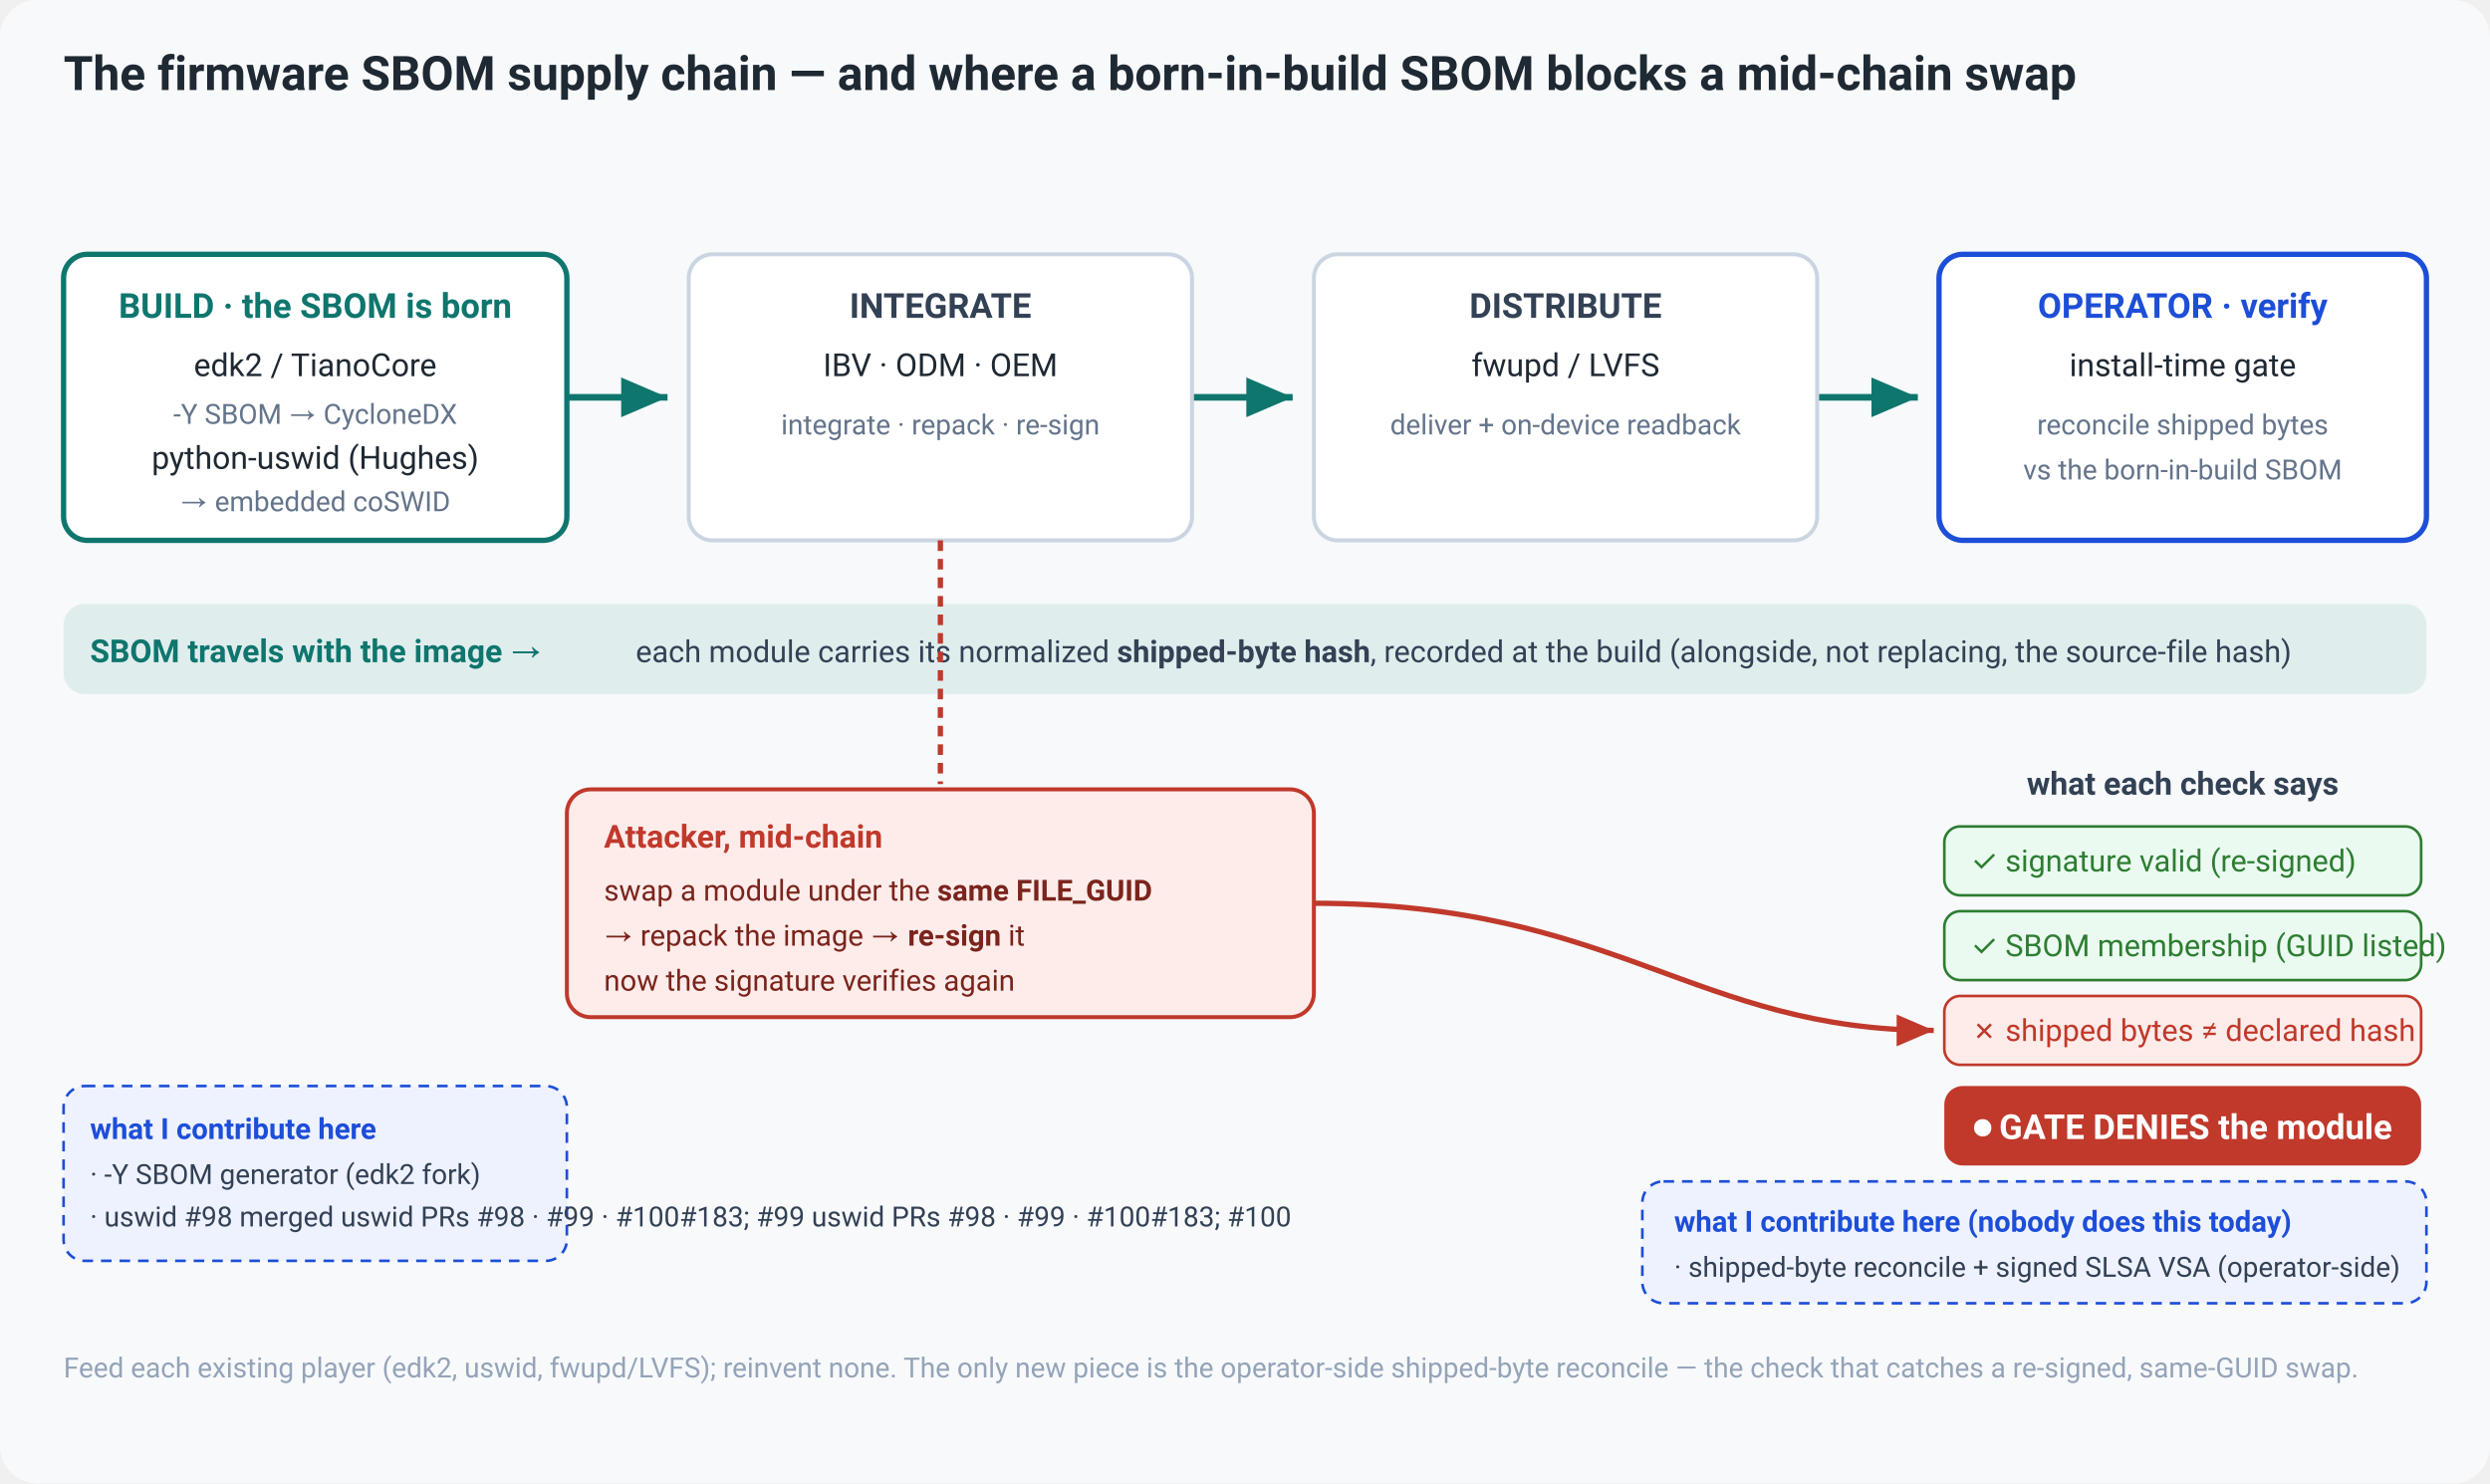
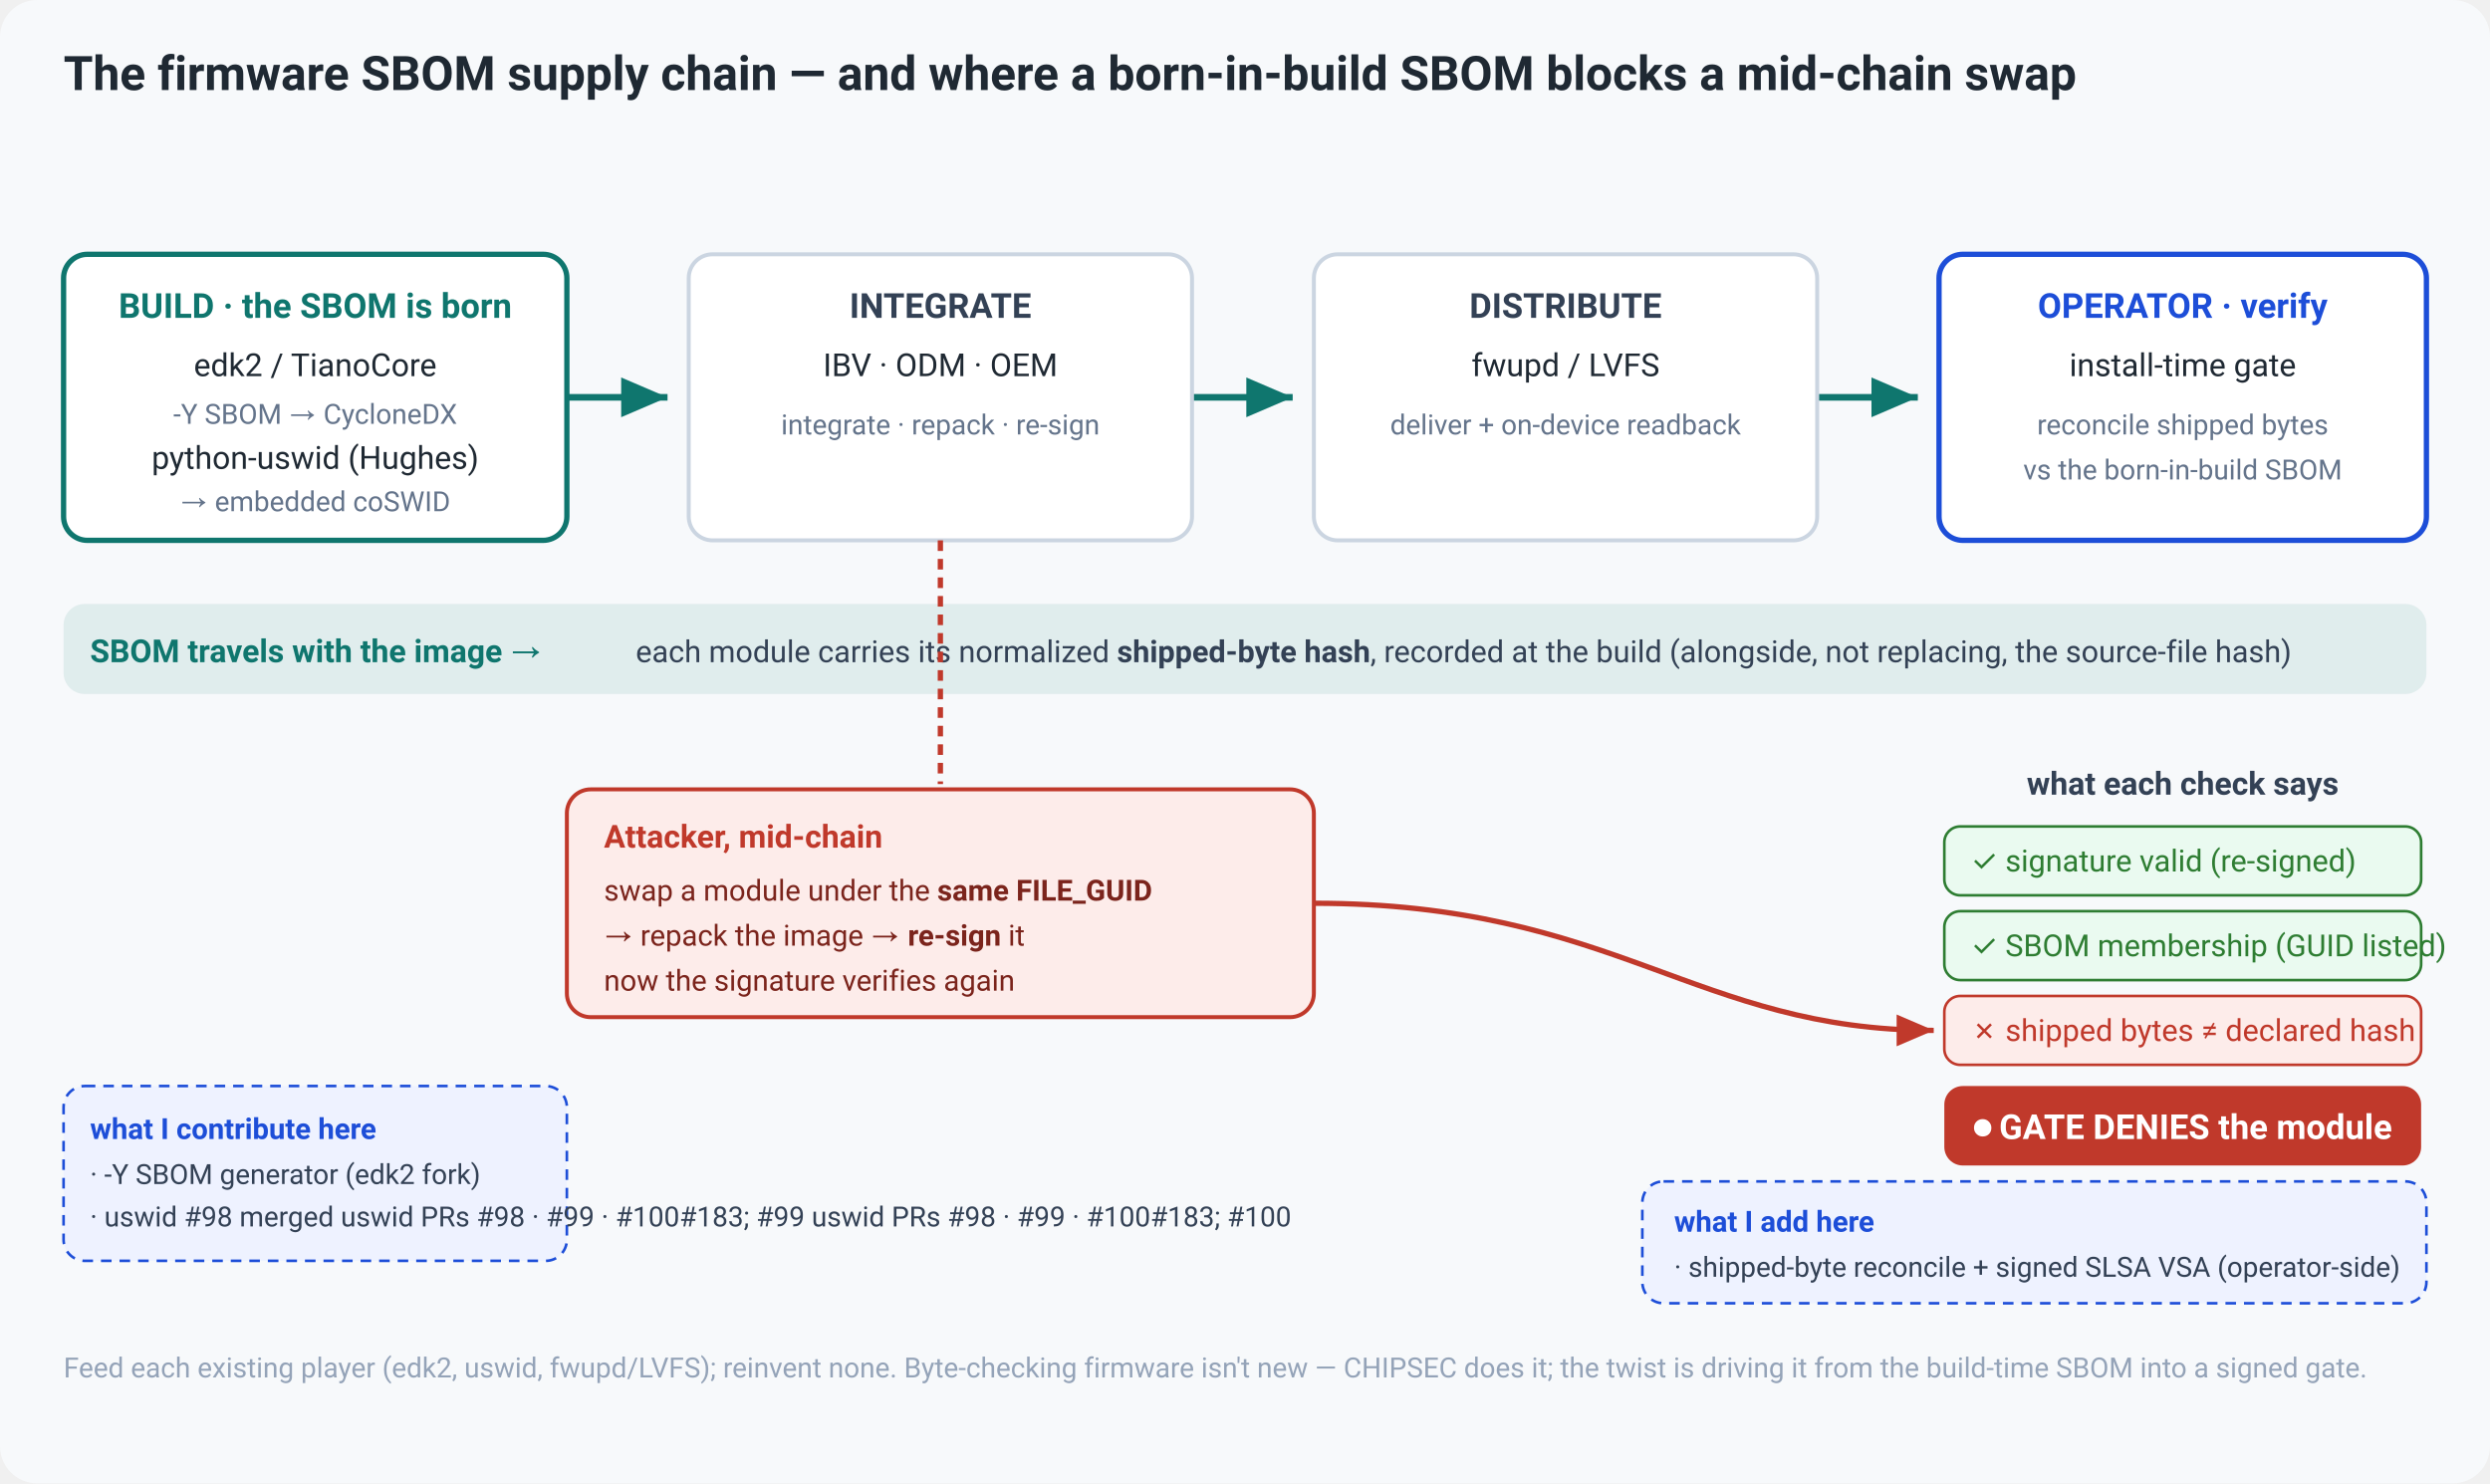
<svg xmlns="http://www.w3.org/2000/svg" viewBox="0 0 940 560" font-family="-apple-system,Segoe UI,Roboto,Helvetica,Arial,sans-serif" role="img" aria-label="The firmware SBOM supply chain and its players. Left to right: the Build stage (edk2 -Y SBOM emits CycloneDX; python-uswid embeds it as coSWID) is where the SBOM is born, carrying a per-module shipped-byte hash. It flows through IBV/ODM/OEM integration, where an attacker can swap a module under the same FILE_GUID, repack, and RE-SIGN — so the signature still verifies and SBOM membership still lists the GUID. It flows through fwupd/LVFS distribution to the operator. At the operator, install-time verify shows signature OK and SBOM membership OK, but the shipped-byte reconcile against the born-in-build hash MISMATCHES, so the gate DENIES the swapped module. Author contributions are badged on the Build stage (the -Y SBOM fork PR and uswid #98 merged, #99, #100) and on the operator verify stage (the shipped-byte reconcile plus signed VSA, which nobody does today).">
  <rect x="0" y="0" width="940" height="560" rx="14" fill="#f7f9fb" />
  <text x="24" y="34" font-size="18" font-weight="700" fill="#1f2933">The firmware SBOM supply chain — and where a born-in-build SBOM blocks a mid-chain swap</text>
  <defs>
    <marker id="ar" markerWidth="10" markerHeight="10" refX="7" refY="3" orient="auto">
      <path d="M0,0 L7,3 L0,6 Z" fill="#0f766e" />
    </marker>
  </defs>
  <line x1="214" y1="150" x2="252" y2="150" stroke="#0f766e" stroke-width="2.5" marker-end="url(#ar)" />
  <line x1="450" y1="150" x2="488" y2="150" stroke="#0f766e" stroke-width="2.5" marker-end="url(#ar)" />
  <line x1="686" y1="150" x2="724" y2="150" stroke="#0f766e" stroke-width="2.5" marker-end="url(#ar)" />
  <rect x="24" y="96" width="190" height="108" rx="9" fill="#ffffff" stroke="#0f766e" stroke-width="2" />
  <text x="119" y="120" text-anchor="middle" font-size="13" font-weight="700" fill="#0f766e">BUILD · the SBOM is born</text>
  <text x="119" y="142" text-anchor="middle" font-size="12" fill="#1f2933">edk2 / TianoCore</text>
  <text x="119" y="160" text-anchor="middle" font-size="10.5" fill="#64748b">-Y SBOM → CycloneDX</text>
  <text x="119" y="177" text-anchor="middle" font-size="12" fill="#1f2933">python-uswid (Hughes)</text>
  <text x="119" y="193" text-anchor="middle" font-size="10.5" fill="#64748b">→ embedded coSWID</text>
  <rect x="260" y="96" width="190" height="108" rx="9" fill="#ffffff" stroke="#cbd5e1" stroke-width="1.5" />
  <text x="355" y="120" text-anchor="middle" font-size="13" font-weight="700" fill="#334155">INTEGRATE</text>
  <text x="355" y="142" text-anchor="middle" font-size="12" fill="#1f2933">IBV · ODM · OEM</text>
  <text x="355" y="164" text-anchor="middle" font-size="10.5" fill="#64748b">integrate · repack · re-sign</text>
  <rect x="496" y="96" width="190" height="108" rx="9" fill="#ffffff" stroke="#cbd5e1" stroke-width="1.5" />
  <text x="591" y="120" text-anchor="middle" font-size="13" font-weight="700" fill="#334155">DISTRIBUTE</text>
  <text x="591" y="142" text-anchor="middle" font-size="12" fill="#1f2933">fwupd / LVFS</text>
  <text x="591" y="164" text-anchor="middle" font-size="10.5" fill="#64748b">deliver + on-device readback</text>
  <rect x="732" y="96" width="184" height="108" rx="9" fill="#ffffff" stroke="#1d4ed8" stroke-width="2" />
  <text x="824" y="120" text-anchor="middle" font-size="13" font-weight="700" fill="#1d4ed8">OPERATOR · verify</text>
  <text x="824" y="142" text-anchor="middle" font-size="12" fill="#1f2933">install-time gate</text>
  <text x="824" y="164" text-anchor="middle" font-size="10.5" fill="#64748b">reconcile shipped bytes</text>
  <text x="824" y="181" text-anchor="middle" font-size="10.5" fill="#64748b">vs the born-in-build SBOM</text>
  <rect x="24" y="228" width="892" height="34" rx="8" fill="#0f766e" opacity="0.10" />
  <text x="34" y="250" font-size="12" font-weight="600" fill="#0f766e">SBOM travels with the image →</text>
  <text x="240" y="250" font-size="11.5" fill="#334155">each module carries its normalized <tspan font-weight="700">shipped-byte hash</tspan>, recorded at the build (alongside, not replacing, the source-file hash)</text>
  <path d="M355 204 L355 296" stroke="#c0392b" stroke-width="2" stroke-dasharray="4 3" />
  <rect x="214" y="298" width="282" height="86" rx="9" fill="#fdecea" stroke="#c0392b" stroke-width="1.5" />
  <text x="228" y="320" font-size="12" font-weight="700" fill="#c0392b">Attacker, mid-chain</text>
  <text x="228" y="340" font-size="11" fill="#7b241c">swap a module under the <tspan font-weight="700">same FILE_GUID</tspan>
  </text>
  <text x="228" y="357" font-size="11" fill="#7b241c">→ repack the image → <tspan font-weight="700">re-sign</tspan> it</text>
  <text x="228" y="374" font-size="11" fill="#7b241c">now the signature verifies again</text>
  <text x="824" y="300" text-anchor="middle" font-size="12" font-weight="700" fill="#334155">what each check says</text>
  <rect x="734" y="312" width="180" height="26" rx="6" fill="#eafaf0" stroke="#2e7d32" />
  <text x="744" y="329" font-size="11.5" fill="#2e7d32">✓ signature valid (re-signed)</text>
  <rect x="734" y="344" width="180" height="26" rx="6" fill="#eafaf0" stroke="#2e7d32" />
  <text x="744" y="361" font-size="11.5" fill="#2e7d32">✓ SBOM membership (GUID listed)</text>
  <rect x="734" y="376" width="180" height="26" rx="6" fill="#fdecea" stroke="#c0392b" />
  <text x="744" y="393" font-size="11.5" fill="#c0392b">✗ shipped bytes ≠ declared hash</text>
  <path d="M496 341 C 610 341, 640 389, 730 389" stroke="#c0392b" stroke-width="2" fill="none" marker-end="url(#ar2)" />
  <defs>
    <marker id="ar2" markerWidth="10" markerHeight="10" refX="7" refY="3" orient="auto">
      <path d="M0,0 L7,3 L0,6 Z" fill="#c0392b" />
    </marker>
  </defs>
  <rect x="734" y="410" width="180" height="30" rx="7" fill="#c0392b" />
  <text x="824" y="430" text-anchor="middle" font-size="13" font-weight="700" fill="#ffffff">⏺ GATE DENIES the module</text>
  <rect x="24" y="410" width="190" height="66" rx="8" fill="#eef2ff" stroke="#1d4ed8" stroke-dasharray="4 3" />
  <text x="34" y="430" font-size="11" font-weight="700" fill="#1d4ed8">what I contribute here</text>
  <text x="34" y="447" font-size="10.5" fill="#334155">· -Y SBOM generator (edk2 fork)</text>
  <text x="34" y="463" font-size="10.5" fill="#334155">· uswid #98 merged uswid PRs #98 · #99 · #100#183; #99 uswid PRs #98 · #99 · #100#183; #100</text>
  <rect x="620" y="446" width="296" height="46" rx="8" fill="#eef2ff" stroke="#1d4ed8" stroke-dasharray="4 3" />
-   <text x="632" y="465" font-size="11" font-weight="700" fill="#1d4ed8">what I contribute here (nobody does this today)</text>
+   <text x="632" y="465" font-size="11" font-weight="700" fill="#1d4ed8">what I add here</text>
  <text x="632" y="482" font-size="10.5" fill="#334155">· shipped-byte reconcile + signed SLSA VSA (operator-side)</text>
-   <text x="24" y="520" font-size="10.5" fill="#94a3b8">Feed each existing player (edk2, uswid, fwupd/LVFS); reinvent none. The only new piece is the operator-side shipped-byte reconcile — the check that catches a re-signed, same-GUID swap.</text>
+   <text x="24" y="520" font-size="10.5" fill="#94a3b8">Feed each existing player (edk2, uswid, fwupd/LVFS); reinvent none. Byte-checking firmware isn't new — CHIPSEC does it; the twist is driving it from the build-time SBOM into a signed gate.</text>
</svg>
